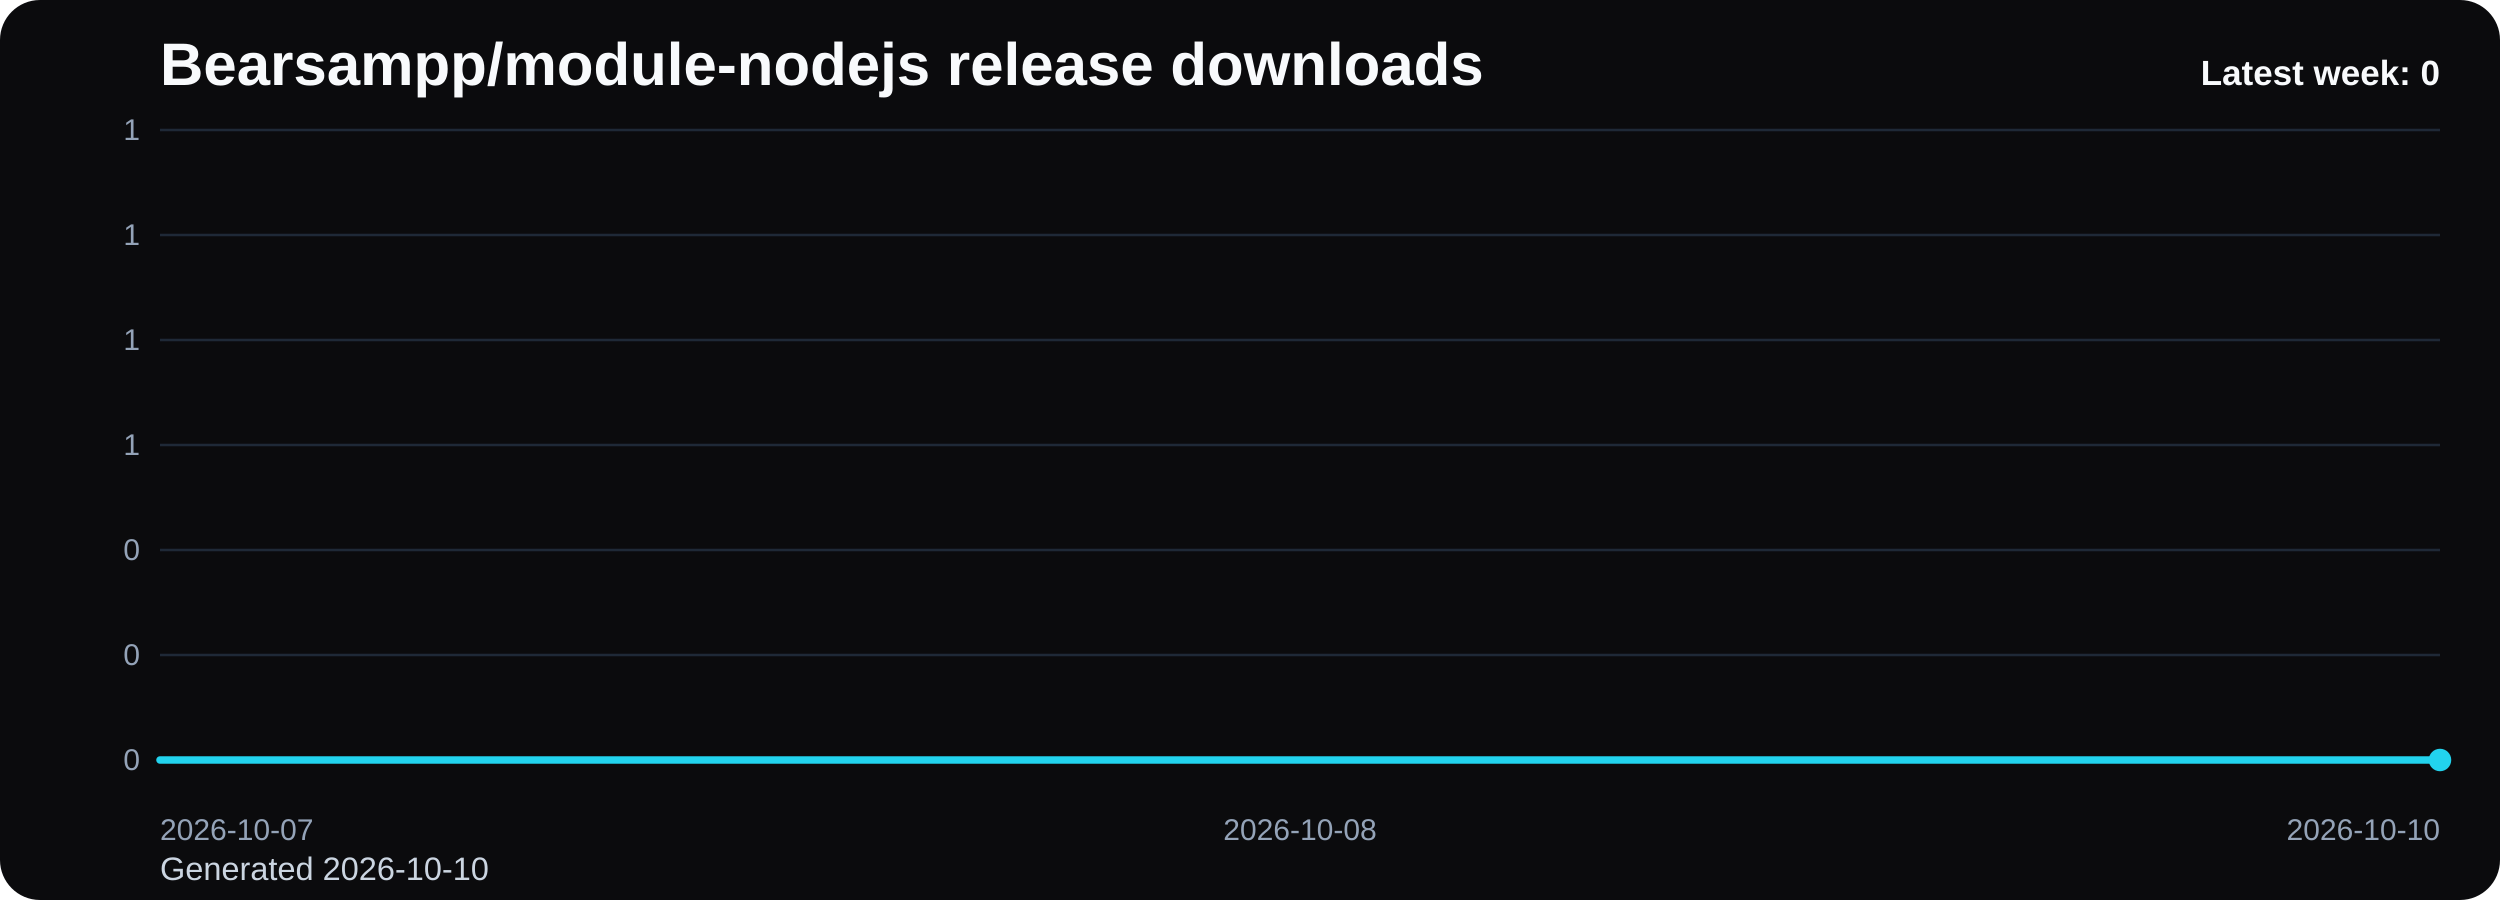
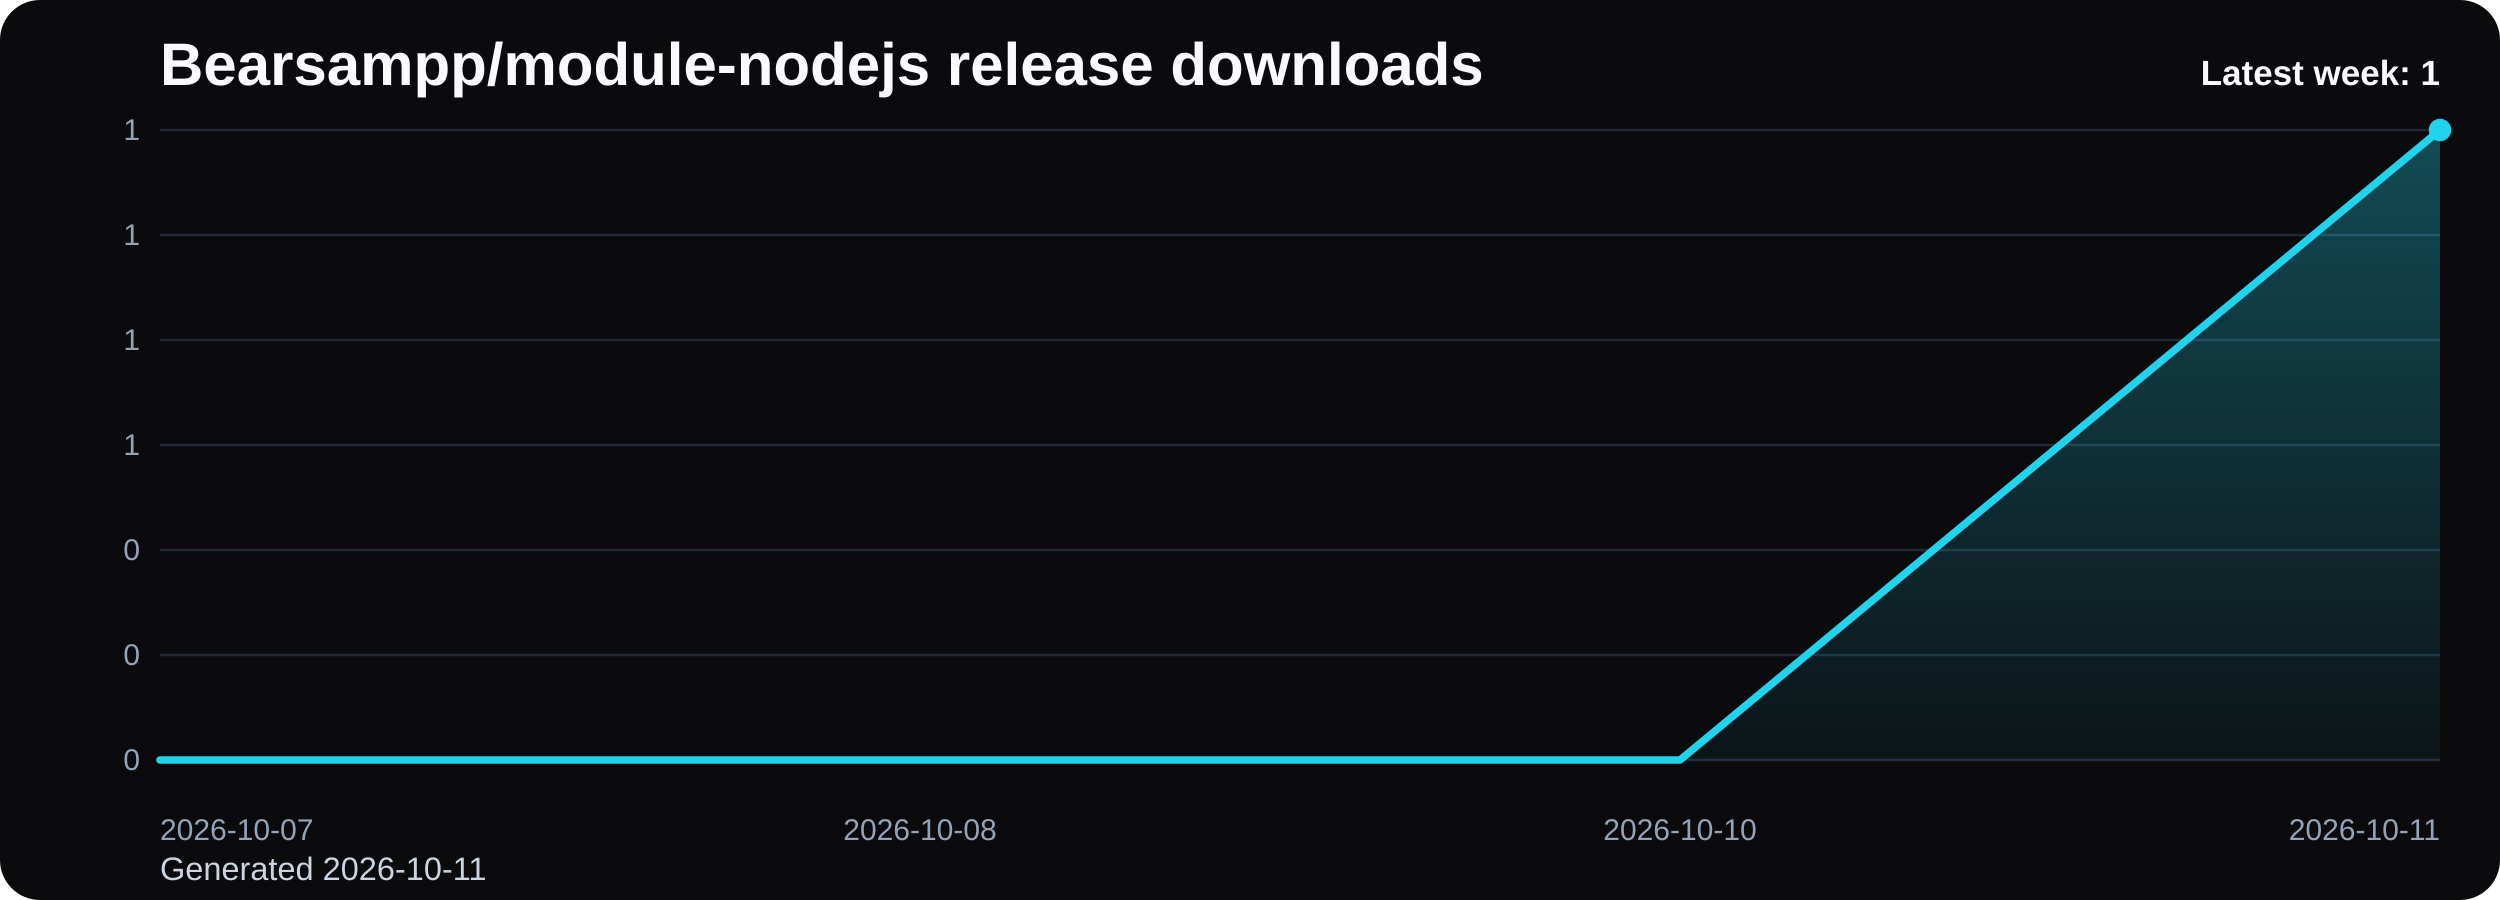
<svg xmlns="http://www.w3.org/2000/svg" viewBox="0 0 1000 360" role="img" aria-label="Bearsampp/module-nodejs release downloads chart">
  <defs>
    <linearGradient id="fill-weekly-black" x1="0" y1="0" x2="0" y2="1">
      <stop offset="0%" stop-color="#22d3ee" stop-opacity="0.32" />
      <stop offset="100%" stop-color="#22d3ee" stop-opacity="0.05" />
    </linearGradient>
    <style>
      .bg { fill: #0b0b0d; }
      .title { font: 700 24px Arial, sans-serif; fill: #f8fafc; }
      .sub { font: 400 13px Arial, sans-serif; fill: #cbd5e1; }
      .grid { stroke: #1f2937; stroke-width: 1; }
      .axis { font: 400 12px Arial, sans-serif; fill: #94a3b8; }
      .line { fill: none; stroke: #22d3ee; stroke-width: 3; stroke-linecap: round; stroke-linejoin: round; }
      .dot { fill: #22d3ee; }
      .value { font: 600 11px Arial, sans-serif; fill: #cbd5e1; }
      .latest { font: 700 14px Arial, sans-serif; fill: #f8fafc; }
    </style>
  </defs>
  <rect class="bg" x="0" y="0" width="1000" height="360" rx="16" />
  <text class="title" x="64" y="34">Bearsampp/module-nodejs release downloads</text>
-   <text class="sub" x="64" y="352">Generated 2026-10-10</text>
+   <text class="sub" x="64" y="352">Generated 2026-10-11</text>
  <line x1="64" y1="52.00" x2="976" y2="52.00" class="grid" />
  <text x="56" y="56.00" text-anchor="end" class="axis">1</text>
  <line x1="64" y1="94.00" x2="976" y2="94.00" class="grid" />
  <text x="56" y="98.00" text-anchor="end" class="axis">1</text>
  <line x1="64" y1="136.00" x2="976" y2="136.00" class="grid" />
  <text x="56" y="140.00" text-anchor="end" class="axis">1</text>
  <line x1="64" y1="178.00" x2="976" y2="178.00" class="grid" />
  <text x="56" y="182.00" text-anchor="end" class="axis">1</text>
  <line x1="64" y1="220.00" x2="976" y2="220.00" class="grid" />
  <text x="56" y="224.00" text-anchor="end" class="axis">0</text>
  <line x1="64" y1="262.00" x2="976" y2="262.00" class="grid" />
  <text x="56" y="266.00" text-anchor="end" class="axis">0</text>
  <line x1="64" y1="304.00" x2="976" y2="304.00" class="grid" />
  <text x="56" y="308.00" text-anchor="end" class="axis">0</text>
-   <path d="M 64.00 304 L 64.00 304.00 L 520.00 304.00 L 976.00 304.00 L 976.00 304 Z" fill="url(#fill-weekly-black)" />
-   <polyline class="line" points="64.00,304.00 520.00,304.00 976.00,304.00" />
-   <circle class="dot" cx="976.00" cy="304.00" r="4.5" />
+   <path d="M 64.00 304 L 64.00 304.00 L 368.00 304.00 L 672.00 304.00 L 976.00 52.00 L 976.00 304 Z" fill="url(#fill-weekly-black)" />
+   <polyline class="line" points="64.00,304.00 368.00,304.00 672.00,304.00 976.00,52.00" />
+   <circle class="dot" cx="976.00" cy="52.00" r="4.5" />
  <text class="axis" x="64.00" y="336" text-anchor="start">2026-10-07</text>
-   <text class="axis" x="520.00" y="336" text-anchor="middle">2026-10-08</text>
-   <text class="axis" x="976.00" y="336" text-anchor="end">2026-10-10</text>
-   <text class="latest" x="976" y="34" text-anchor="end">Latest week: 0</text>
+   <text class="axis" x="368.00" y="336" text-anchor="middle">2026-10-08</text>
+   <text class="axis" x="672.00" y="336" text-anchor="middle">2026-10-10</text>
+   <text class="axis" x="976.00" y="336" text-anchor="end">2026-10-11</text>
+   <text class="latest" x="976" y="34" text-anchor="end">Latest week: 1</text>
</svg>
